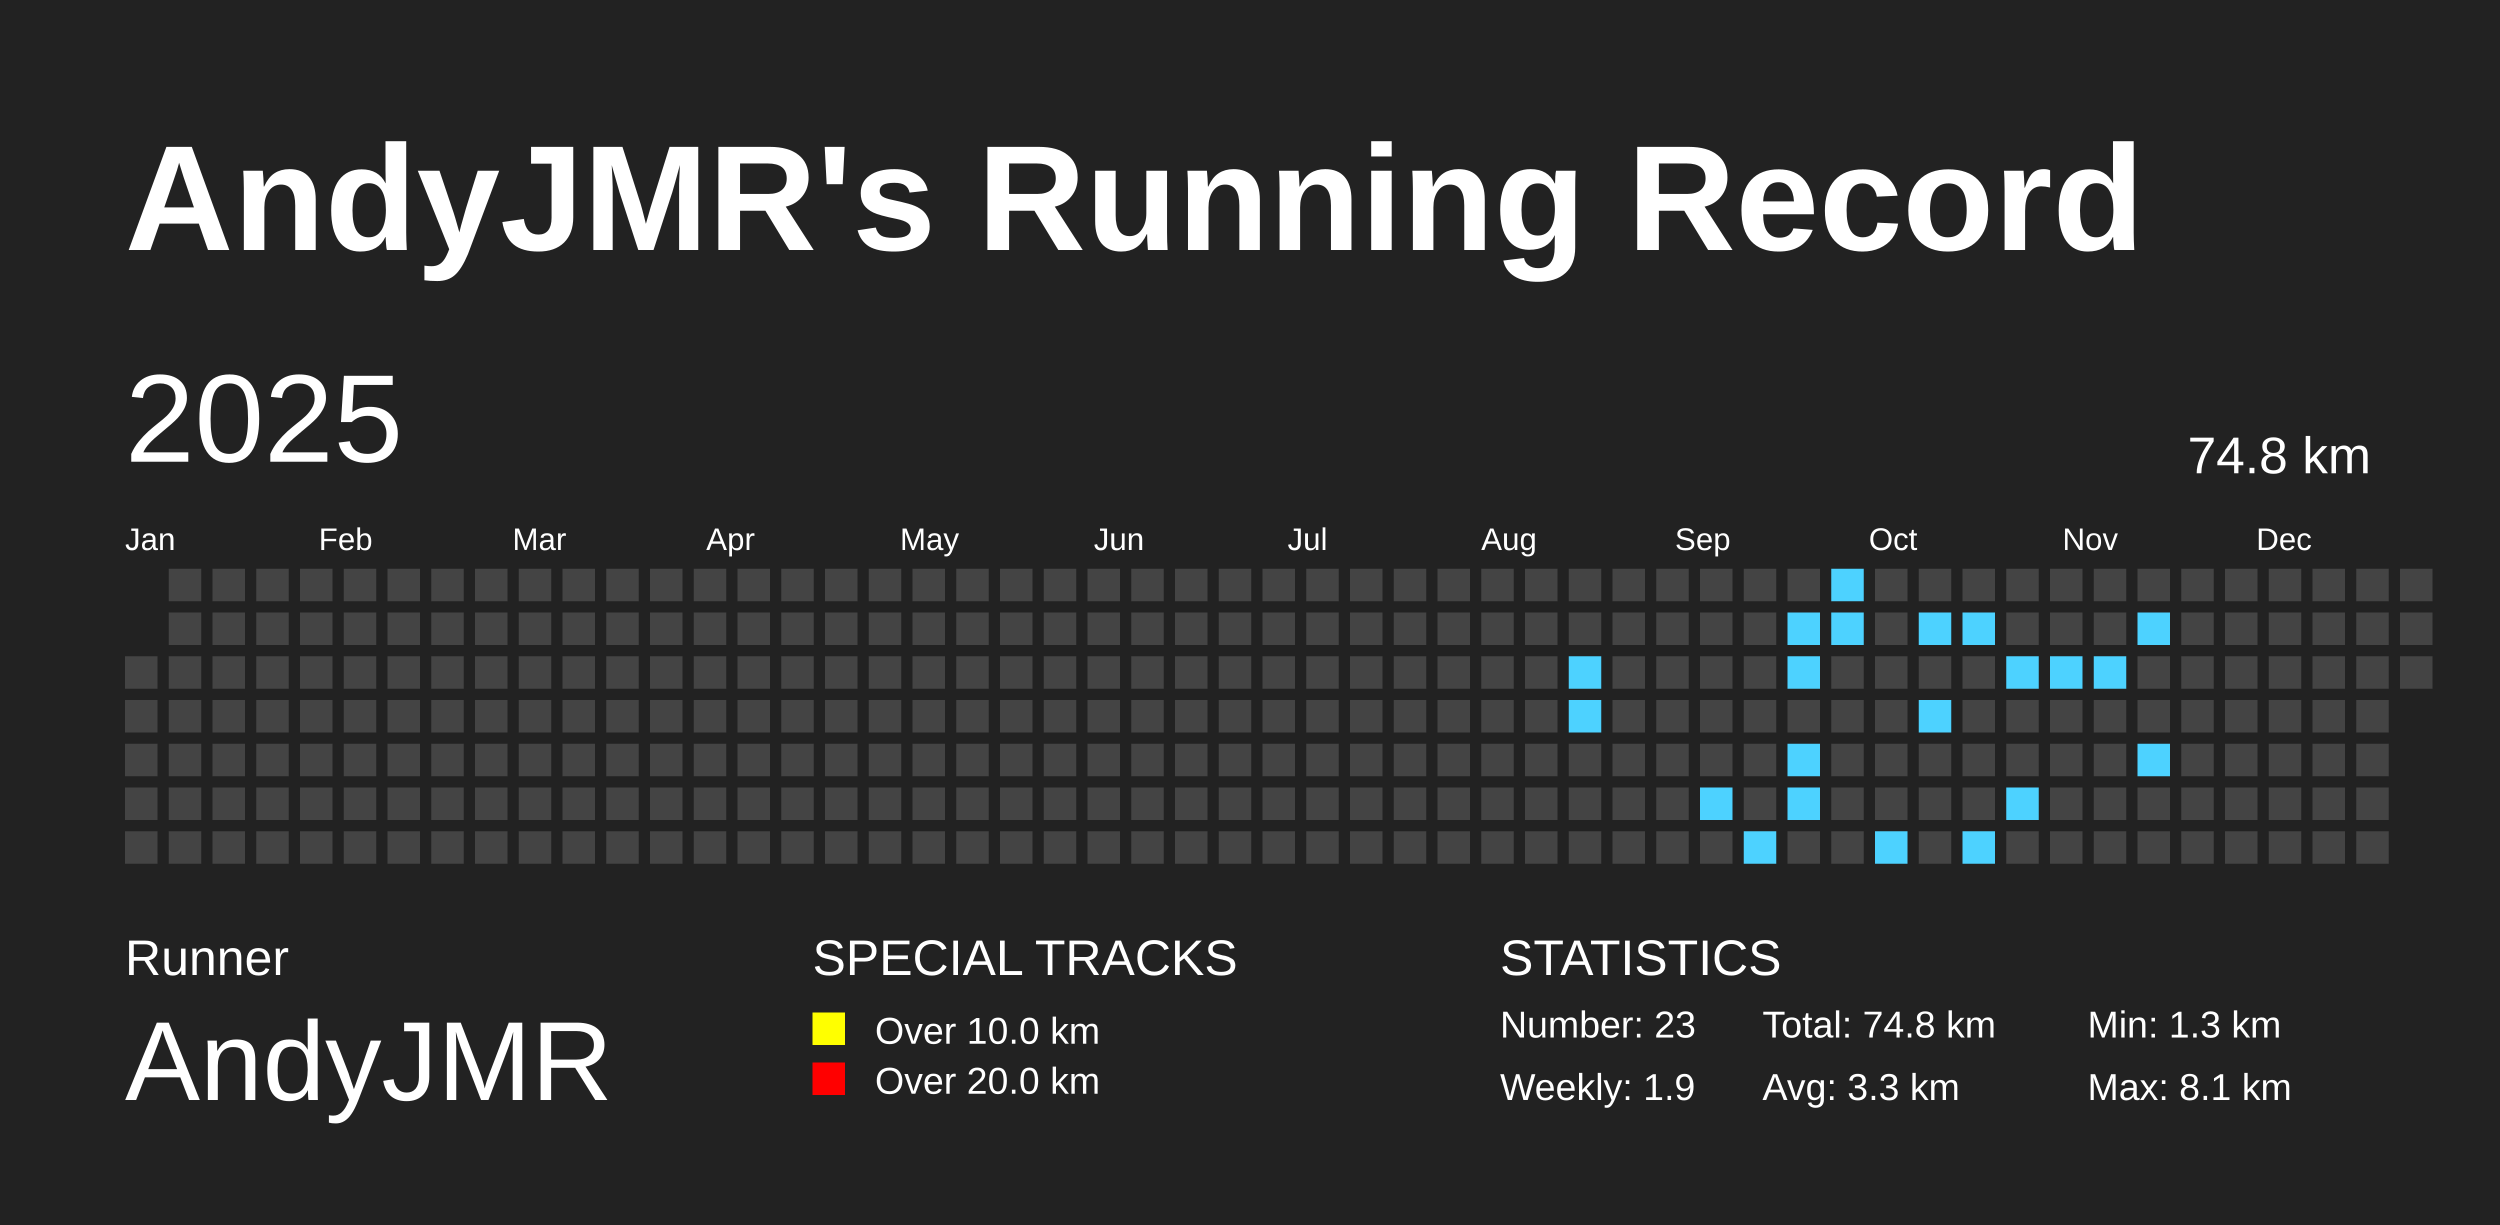
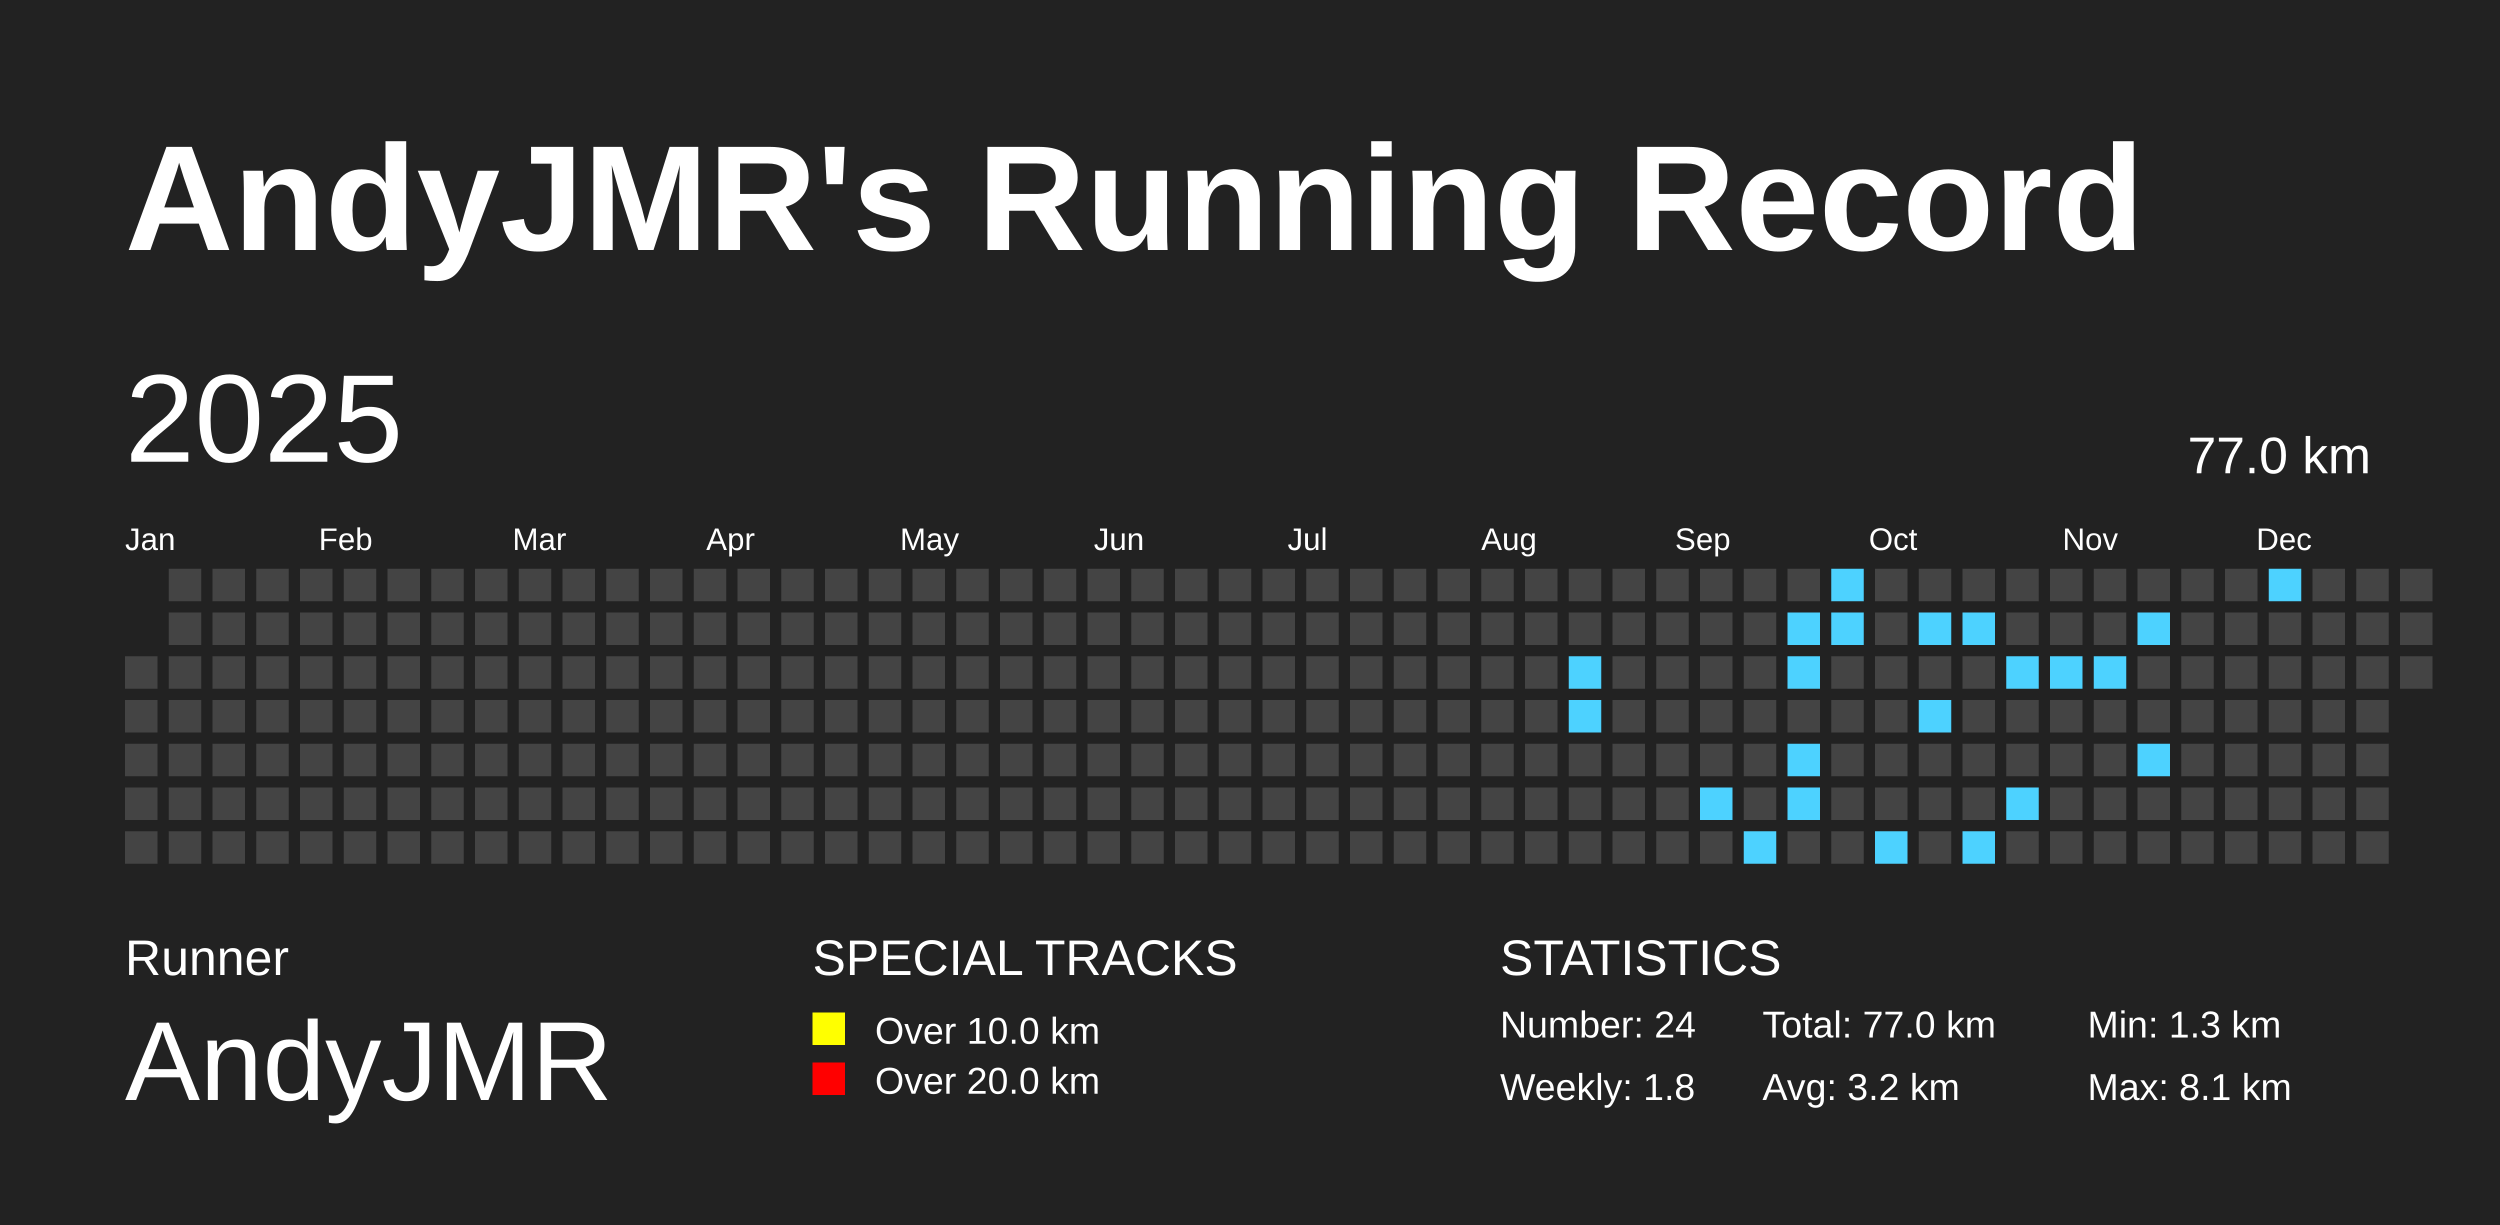
<svg xmlns="http://www.w3.org/2000/svg" baseProfile="full" height="98mm" version="1.1" viewBox="0,0,200,98" width="200mm">
  <defs />
  <rect fill="#222222" height="98" width="200" x="0" y="0" />
  <text fill="#FFFFFF" style="font-size:12px; font-family:Arial; font-weight:bold;" x="10" y="20">AndyJMR's Running Record</text>
  <text fill="#FFFFFF" style="font-size:4px; font-family:Arial" x="10" y="78">Runner</text>
  <text fill="#FFFFFF" style="font-size:9px; font-family:Arial" x="10" y="88">AndyJMR</text>
  <text fill="#FFFFFF" style="font-size:4px; font-family:Arial" x="65" y="78">SPECIAL TRACKS</text>
  <rect fill="yellow" height="2.6" width="2.6" x="65" y="81" />
  <text fill="#FFFFFF" style="font-size:3px; font-family:Arial" x="70" y="83.5">Over 10.0 km</text>
  <rect fill="red" height="2.6" width="2.6" x="65" y="85" />
  <text fill="#FFFFFF" style="font-size:3px; font-family:Arial" x="70" y="87.5">Over 20.0 km</text>
  <text fill="#FFFFFF" style="font-size:4px; font-family:Arial" x="120" y="78">STATISTICS</text>
-   <text fill="#FFFFFF" style="font-size:3px; font-family:Arial" x="120" y="83">Number: 23</text>
-   <text fill="#FFFFFF" style="font-size:3px; font-family:Arial" x="120" y="88">Weekly: 1.9</text>
-   <text fill="#FFFFFF" style="font-size:3px; font-family:Arial" x="141" y="83">Total: 74.8 km</text>
-   <text fill="#FFFFFF" style="font-size:3px; font-family:Arial" x="141" y="88">Avg: 3.3 km</text>
+   <text fill="#FFFFFF" style="font-size:3px; font-family:Arial" x="120" y="83">Number: 24</text>
+   <text fill="#FFFFFF" style="font-size:3px; font-family:Arial" x="120" y="88">Weekly: 1.8</text>
+   <text fill="#FFFFFF" style="font-size:3px; font-family:Arial" x="141" y="83">Total: 77.0 km</text>
+   <text fill="#FFFFFF" style="font-size:3px; font-family:Arial" x="141" y="88">Avg: 3.2 km</text>
  <text fill="#FFFFFF" style="font-size:3px; font-family:Arial" x="167" y="83">Min: 1.3 km</text>
  <text fill="#FFFFFF" style="font-size:3px; font-family:Arial" x="167" y="88">Max: 8.1 km</text>
  <text dominant-baseline="hanging" fill="#FFFFFF" style="font-size:10.0px; font-family:Arial;" x="10" y="30">2025</text>
-   <text dominant-baseline="hanging" fill="#FFFFFF" style="font-size:4.125px; font-family:Arial;" x="175" y="35">74.8 km</text>
+   <text dominant-baseline="hanging" fill="#FFFFFF" style="font-size:4.125px; font-family:Arial;" x="175" y="35">77.0 km</text>
  <text fill="#FFFFFF" style="font-size:2.5px; font-family:Arial" x="10.0" y="44">Jan</text>
  <text fill="#FFFFFF" style="font-size:2.5px; font-family:Arial" x="25.5" y="44">Feb</text>
  <text fill="#FFFFFF" style="font-size:2.5px; font-family:Arial" x="41.0" y="44">Mar</text>
  <text fill="#FFFFFF" style="font-size:2.5px; font-family:Arial" x="56.5" y="44">Apr</text>
  <text fill="#FFFFFF" style="font-size:2.5px; font-family:Arial" x="72.0" y="44">May</text>
  <text fill="#FFFFFF" style="font-size:2.5px; font-family:Arial" x="87.5" y="44">Jun</text>
  <text fill="#FFFFFF" style="font-size:2.5px; font-family:Arial" x="103.0" y="44">Jul</text>
  <text fill="#FFFFFF" style="font-size:2.5px; font-family:Arial" x="118.5" y="44">Aug</text>
  <text fill="#FFFFFF" style="font-size:2.5px; font-family:Arial" x="134.0" y="44">Sep</text>
  <text fill="#FFFFFF" style="font-size:2.5px; font-family:Arial" x="149.5" y="44">Oct</text>
  <text fill="#FFFFFF" style="font-size:2.5px; font-family:Arial" x="165.0" y="44">Nov</text>
  <text fill="#FFFFFF" style="font-size:2.5px; font-family:Arial" x="180.5" y="44">Dec</text>
  <rect fill="#444444" height="2.6" width="2.6" x="10.0" y="52.5" />
  <rect fill="#444444" height="2.6" width="2.6" x="10.0" y="56.0" />
  <rect fill="#444444" height="2.6" width="2.6" x="10.0" y="59.5" />
  <rect fill="#444444" height="2.6" width="2.6" x="10.0" y="63.0" />
  <rect fill="#444444" height="2.6" width="2.6" x="10.0" y="66.5" />
  <rect fill="#444444" height="2.6" width="2.6" x="13.5" y="45.5" />
  <rect fill="#444444" height="2.6" width="2.6" x="13.5" y="49.0" />
  <rect fill="#444444" height="2.6" width="2.6" x="13.5" y="52.5" />
  <rect fill="#444444" height="2.6" width="2.6" x="13.5" y="56.0" />
  <rect fill="#444444" height="2.6" width="2.6" x="13.5" y="59.5" />
  <rect fill="#444444" height="2.6" width="2.6" x="13.5" y="63.0" />
  <rect fill="#444444" height="2.6" width="2.6" x="13.5" y="66.5" />
  <rect fill="#444444" height="2.6" width="2.6" x="17.0" y="45.5" />
  <rect fill="#444444" height="2.6" width="2.6" x="17.0" y="49.0" />
  <rect fill="#444444" height="2.6" width="2.6" x="17.0" y="52.5" />
  <rect fill="#444444" height="2.6" width="2.6" x="17.0" y="56.0" />
  <rect fill="#444444" height="2.6" width="2.6" x="17.0" y="59.5" />
  <rect fill="#444444" height="2.6" width="2.6" x="17.0" y="63.0" />
  <rect fill="#444444" height="2.6" width="2.6" x="17.0" y="66.5" />
  <rect fill="#444444" height="2.6" width="2.6" x="20.5" y="45.5" />
  <rect fill="#444444" height="2.6" width="2.6" x="20.5" y="49.0" />
  <rect fill="#444444" height="2.6" width="2.6" x="20.5" y="52.5" />
  <rect fill="#444444" height="2.6" width="2.6" x="20.5" y="56.0" />
  <rect fill="#444444" height="2.6" width="2.6" x="20.5" y="59.5" />
  <rect fill="#444444" height="2.6" width="2.6" x="20.5" y="63.0" />
  <rect fill="#444444" height="2.6" width="2.6" x="20.5" y="66.5" />
  <rect fill="#444444" height="2.6" width="2.6" x="24.0" y="45.5" />
  <rect fill="#444444" height="2.6" width="2.6" x="24.0" y="49.0" />
  <rect fill="#444444" height="2.6" width="2.6" x="24.0" y="52.5" />
  <rect fill="#444444" height="2.6" width="2.6" x="24.0" y="56.0" />
  <rect fill="#444444" height="2.6" width="2.6" x="24.0" y="59.5" />
  <rect fill="#444444" height="2.6" width="2.6" x="24.0" y="63.0" />
  <rect fill="#444444" height="2.6" width="2.6" x="24.0" y="66.5" />
  <rect fill="#444444" height="2.6" width="2.6" x="27.5" y="45.5" />
  <rect fill="#444444" height="2.6" width="2.6" x="27.5" y="49.0" />
  <rect fill="#444444" height="2.6" width="2.6" x="27.5" y="52.5" />
  <rect fill="#444444" height="2.6" width="2.6" x="27.5" y="56.0" />
  <rect fill="#444444" height="2.6" width="2.6" x="27.5" y="59.5" />
  <rect fill="#444444" height="2.6" width="2.6" x="27.5" y="63.0" />
  <rect fill="#444444" height="2.6" width="2.6" x="27.5" y="66.5" />
  <rect fill="#444444" height="2.6" width="2.6" x="31.0" y="45.5" />
  <rect fill="#444444" height="2.6" width="2.6" x="31.0" y="49.0" />
  <rect fill="#444444" height="2.6" width="2.6" x="31.0" y="52.5" />
  <rect fill="#444444" height="2.6" width="2.6" x="31.0" y="56.0" />
  <rect fill="#444444" height="2.6" width="2.6" x="31.0" y="59.5" />
  <rect fill="#444444" height="2.6" width="2.6" x="31.0" y="63.0" />
  <rect fill="#444444" height="2.6" width="2.6" x="31.0" y="66.5" />
  <rect fill="#444444" height="2.6" width="2.6" x="34.5" y="45.5" />
  <rect fill="#444444" height="2.6" width="2.6" x="34.5" y="49.0" />
  <rect fill="#444444" height="2.6" width="2.6" x="34.5" y="52.5" />
  <rect fill="#444444" height="2.6" width="2.6" x="34.5" y="56.0" />
  <rect fill="#444444" height="2.6" width="2.6" x="34.5" y="59.5" />
  <rect fill="#444444" height="2.6" width="2.6" x="34.5" y="63.0" />
  <rect fill="#444444" height="2.6" width="2.6" x="34.5" y="66.5" />
  <rect fill="#444444" height="2.6" width="2.6" x="38.0" y="45.5" />
  <rect fill="#444444" height="2.6" width="2.6" x="38.0" y="49.0" />
  <rect fill="#444444" height="2.6" width="2.6" x="38.0" y="52.5" />
  <rect fill="#444444" height="2.6" width="2.6" x="38.0" y="56.0" />
  <rect fill="#444444" height="2.6" width="2.6" x="38.0" y="59.5" />
  <rect fill="#444444" height="2.6" width="2.6" x="38.0" y="63.0" />
  <rect fill="#444444" height="2.6" width="2.6" x="38.0" y="66.5" />
  <rect fill="#444444" height="2.6" width="2.6" x="41.5" y="45.5" />
  <rect fill="#444444" height="2.6" width="2.6" x="41.5" y="49.0" />
  <rect fill="#444444" height="2.6" width="2.6" x="41.5" y="52.5" />
  <rect fill="#444444" height="2.6" width="2.6" x="41.5" y="56.0" />
  <rect fill="#444444" height="2.6" width="2.6" x="41.5" y="59.5" />
  <rect fill="#444444" height="2.6" width="2.6" x="41.5" y="63.0" />
  <rect fill="#444444" height="2.6" width="2.6" x="41.5" y="66.5" />
  <rect fill="#444444" height="2.6" width="2.6" x="45.0" y="45.5" />
  <rect fill="#444444" height="2.6" width="2.6" x="45.0" y="49.0" />
  <rect fill="#444444" height="2.6" width="2.6" x="45.0" y="52.5" />
  <rect fill="#444444" height="2.6" width="2.6" x="45.0" y="56.0" />
  <rect fill="#444444" height="2.6" width="2.6" x="45.0" y="59.5" />
  <rect fill="#444444" height="2.6" width="2.6" x="45.0" y="63.0" />
  <rect fill="#444444" height="2.6" width="2.6" x="45.0" y="66.5" />
  <rect fill="#444444" height="2.6" width="2.6" x="48.5" y="45.5" />
  <rect fill="#444444" height="2.6" width="2.6" x="48.5" y="49.0" />
  <rect fill="#444444" height="2.6" width="2.6" x="48.5" y="52.5" />
  <rect fill="#444444" height="2.6" width="2.6" x="48.5" y="56.0" />
  <rect fill="#444444" height="2.6" width="2.6" x="48.5" y="59.5" />
  <rect fill="#444444" height="2.6" width="2.6" x="48.5" y="63.0" />
  <rect fill="#444444" height="2.6" width="2.6" x="48.5" y="66.5" />
  <rect fill="#444444" height="2.6" width="2.6" x="52.0" y="45.5" />
  <rect fill="#444444" height="2.6" width="2.6" x="52.0" y="49.0" />
  <rect fill="#444444" height="2.6" width="2.6" x="52.0" y="52.5" />
  <rect fill="#444444" height="2.6" width="2.6" x="52.0" y="56.0" />
  <rect fill="#444444" height="2.6" width="2.6" x="52.0" y="59.5" />
  <rect fill="#444444" height="2.6" width="2.6" x="52.0" y="63.0" />
  <rect fill="#444444" height="2.6" width="2.6" x="52.0" y="66.5" />
  <rect fill="#444444" height="2.6" width="2.6" x="55.5" y="45.5" />
  <rect fill="#444444" height="2.6" width="2.6" x="55.5" y="49.0" />
  <rect fill="#444444" height="2.6" width="2.6" x="55.5" y="52.5" />
  <rect fill="#444444" height="2.6" width="2.6" x="55.5" y="56.0" />
  <rect fill="#444444" height="2.6" width="2.6" x="55.5" y="59.5" />
  <rect fill="#444444" height="2.6" width="2.6" x="55.5" y="63.0" />
  <rect fill="#444444" height="2.6" width="2.6" x="55.5" y="66.5" />
  <rect fill="#444444" height="2.6" width="2.6" x="59.0" y="45.5" />
  <rect fill="#444444" height="2.6" width="2.6" x="59.0" y="49.0" />
  <rect fill="#444444" height="2.6" width="2.6" x="59.0" y="52.5" />
  <rect fill="#444444" height="2.6" width="2.6" x="59.0" y="56.0" />
  <rect fill="#444444" height="2.6" width="2.6" x="59.0" y="59.5" />
  <rect fill="#444444" height="2.6" width="2.6" x="59.0" y="63.0" />
  <rect fill="#444444" height="2.6" width="2.6" x="59.0" y="66.5" />
  <rect fill="#444444" height="2.6" width="2.6" x="62.5" y="45.5" />
  <rect fill="#444444" height="2.6" width="2.6" x="62.5" y="49.0" />
  <rect fill="#444444" height="2.6" width="2.6" x="62.5" y="52.5" />
  <rect fill="#444444" height="2.6" width="2.6" x="62.5" y="56.0" />
  <rect fill="#444444" height="2.6" width="2.6" x="62.5" y="59.5" />
  <rect fill="#444444" height="2.6" width="2.6" x="62.5" y="63.0" />
  <rect fill="#444444" height="2.6" width="2.6" x="62.5" y="66.5" />
  <rect fill="#444444" height="2.6" width="2.6" x="66.0" y="45.5" />
  <rect fill="#444444" height="2.6" width="2.6" x="66.0" y="49.0" />
  <rect fill="#444444" height="2.6" width="2.6" x="66.0" y="52.5" />
  <rect fill="#444444" height="2.6" width="2.6" x="66.0" y="56.0" />
  <rect fill="#444444" height="2.6" width="2.6" x="66.0" y="59.5" />
  <rect fill="#444444" height="2.6" width="2.6" x="66.0" y="63.0" />
  <rect fill="#444444" height="2.6" width="2.6" x="66.0" y="66.5" />
  <rect fill="#444444" height="2.6" width="2.6" x="69.5" y="45.5" />
  <rect fill="#444444" height="2.6" width="2.6" x="69.5" y="49.0" />
  <rect fill="#444444" height="2.6" width="2.6" x="69.5" y="52.5" />
  <rect fill="#444444" height="2.6" width="2.6" x="69.5" y="56.0" />
  <rect fill="#444444" height="2.6" width="2.6" x="69.5" y="59.5" />
  <rect fill="#444444" height="2.6" width="2.6" x="69.5" y="63.0" />
  <rect fill="#444444" height="2.6" width="2.6" x="69.5" y="66.5" />
  <rect fill="#444444" height="2.6" width="2.6" x="73.0" y="45.5" />
  <rect fill="#444444" height="2.6" width="2.6" x="73.0" y="49.0" />
  <rect fill="#444444" height="2.6" width="2.6" x="73.0" y="52.5" />
  <rect fill="#444444" height="2.6" width="2.6" x="73.0" y="56.0" />
  <rect fill="#444444" height="2.6" width="2.6" x="73.0" y="59.5" />
  <rect fill="#444444" height="2.6" width="2.6" x="73.0" y="63.0" />
  <rect fill="#444444" height="2.6" width="2.6" x="73.0" y="66.5" />
  <rect fill="#444444" height="2.6" width="2.6" x="76.5" y="45.5" />
  <rect fill="#444444" height="2.6" width="2.6" x="76.5" y="49.0" />
  <rect fill="#444444" height="2.6" width="2.6" x="76.5" y="52.5" />
  <rect fill="#444444" height="2.6" width="2.6" x="76.5" y="56.0" />
  <rect fill="#444444" height="2.6" width="2.6" x="76.5" y="59.5" />
  <rect fill="#444444" height="2.6" width="2.6" x="76.5" y="63.0" />
  <rect fill="#444444" height="2.6" width="2.6" x="76.5" y="66.5" />
  <rect fill="#444444" height="2.6" width="2.6" x="80.0" y="45.5" />
  <rect fill="#444444" height="2.6" width="2.6" x="80.0" y="49.0" />
  <rect fill="#444444" height="2.6" width="2.6" x="80.0" y="52.5" />
  <rect fill="#444444" height="2.6" width="2.6" x="80.0" y="56.0" />
  <rect fill="#444444" height="2.6" width="2.6" x="80.0" y="59.5" />
  <rect fill="#444444" height="2.6" width="2.6" x="80.0" y="63.0" />
  <rect fill="#444444" height="2.6" width="2.6" x="80.0" y="66.5" />
  <rect fill="#444444" height="2.6" width="2.6" x="83.5" y="45.5" />
  <rect fill="#444444" height="2.6" width="2.6" x="83.5" y="49.0" />
  <rect fill="#444444" height="2.6" width="2.6" x="83.5" y="52.5" />
  <rect fill="#444444" height="2.6" width="2.6" x="83.5" y="56.0" />
  <rect fill="#444444" height="2.6" width="2.6" x="83.5" y="59.5" />
  <rect fill="#444444" height="2.6" width="2.6" x="83.5" y="63.0" />
  <rect fill="#444444" height="2.6" width="2.6" x="83.5" y="66.5" />
  <rect fill="#444444" height="2.6" width="2.6" x="87.0" y="45.5" />
  <rect fill="#444444" height="2.6" width="2.6" x="87.0" y="49.0" />
  <rect fill="#444444" height="2.6" width="2.6" x="87.0" y="52.5" />
  <rect fill="#444444" height="2.6" width="2.6" x="87.0" y="56.0" />
  <rect fill="#444444" height="2.6" width="2.6" x="87.0" y="59.5" />
  <rect fill="#444444" height="2.6" width="2.6" x="87.0" y="63.0" />
  <rect fill="#444444" height="2.6" width="2.6" x="87.0" y="66.5" />
  <rect fill="#444444" height="2.6" width="2.6" x="90.5" y="45.5" />
  <rect fill="#444444" height="2.6" width="2.6" x="90.5" y="49.0" />
  <rect fill="#444444" height="2.6" width="2.6" x="90.5" y="52.5" />
  <rect fill="#444444" height="2.6" width="2.6" x="90.5" y="56.0" />
  <rect fill="#444444" height="2.6" width="2.6" x="90.5" y="59.5" />
  <rect fill="#444444" height="2.6" width="2.6" x="90.5" y="63.0" />
  <rect fill="#444444" height="2.6" width="2.6" x="90.5" y="66.5" />
  <rect fill="#444444" height="2.6" width="2.6" x="94.0" y="45.5" />
  <rect fill="#444444" height="2.6" width="2.6" x="94.0" y="49.0" />
  <rect fill="#444444" height="2.6" width="2.6" x="94.0" y="52.5" />
  <rect fill="#444444" height="2.6" width="2.6" x="94.0" y="56.0" />
  <rect fill="#444444" height="2.6" width="2.6" x="94.0" y="59.5" />
  <rect fill="#444444" height="2.6" width="2.6" x="94.0" y="63.0" />
  <rect fill="#444444" height="2.6" width="2.6" x="94.0" y="66.5" />
  <rect fill="#444444" height="2.6" width="2.6" x="97.5" y="45.5" />
  <rect fill="#444444" height="2.6" width="2.6" x="97.5" y="49.0" />
  <rect fill="#444444" height="2.6" width="2.6" x="97.5" y="52.5" />
  <rect fill="#444444" height="2.6" width="2.6" x="97.5" y="56.0" />
  <rect fill="#444444" height="2.6" width="2.6" x="97.5" y="59.5" />
  <rect fill="#444444" height="2.6" width="2.6" x="97.5" y="63.0" />
  <rect fill="#444444" height="2.6" width="2.6" x="97.5" y="66.5" />
  <rect fill="#444444" height="2.6" width="2.6" x="101.0" y="45.5" />
  <rect fill="#444444" height="2.6" width="2.6" x="101.0" y="49.0" />
  <rect fill="#444444" height="2.6" width="2.6" x="101.0" y="52.5" />
  <rect fill="#444444" height="2.6" width="2.6" x="101.0" y="56.0" />
  <rect fill="#444444" height="2.6" width="2.6" x="101.0" y="59.5" />
  <rect fill="#444444" height="2.6" width="2.6" x="101.0" y="63.0" />
  <rect fill="#444444" height="2.6" width="2.6" x="101.0" y="66.5" />
  <rect fill="#444444" height="2.6" width="2.6" x="104.5" y="45.5" />
  <rect fill="#444444" height="2.6" width="2.6" x="104.5" y="49.0" />
  <rect fill="#444444" height="2.6" width="2.6" x="104.5" y="52.5" />
  <rect fill="#444444" height="2.6" width="2.6" x="104.5" y="56.0" />
  <rect fill="#444444" height="2.6" width="2.6" x="104.5" y="59.5" />
  <rect fill="#444444" height="2.6" width="2.6" x="104.5" y="63.0" />
  <rect fill="#444444" height="2.6" width="2.6" x="104.5" y="66.5" />
  <rect fill="#444444" height="2.6" width="2.6" x="108.0" y="45.5" />
  <rect fill="#444444" height="2.6" width="2.6" x="108.0" y="49.0" />
  <rect fill="#444444" height="2.6" width="2.6" x="108.0" y="52.5" />
  <rect fill="#444444" height="2.6" width="2.6" x="108.0" y="56.0" />
  <rect fill="#444444" height="2.6" width="2.6" x="108.0" y="59.5" />
  <rect fill="#444444" height="2.6" width="2.6" x="108.0" y="63.0" />
  <rect fill="#444444" height="2.6" width="2.6" x="108.0" y="66.5" />
  <rect fill="#444444" height="2.6" width="2.6" x="111.5" y="45.5" />
  <rect fill="#444444" height="2.6" width="2.6" x="111.5" y="49.0" />
  <rect fill="#444444" height="2.6" width="2.6" x="111.5" y="52.5" />
  <rect fill="#444444" height="2.6" width="2.6" x="111.5" y="56.0" />
  <rect fill="#444444" height="2.6" width="2.6" x="111.5" y="59.5" />
  <rect fill="#444444" height="2.6" width="2.6" x="111.5" y="63.0" />
  <rect fill="#444444" height="2.6" width="2.6" x="111.5" y="66.5" />
  <rect fill="#444444" height="2.6" width="2.6" x="115.0" y="45.5" />
  <rect fill="#444444" height="2.6" width="2.6" x="115.0" y="49.0" />
  <rect fill="#444444" height="2.6" width="2.6" x="115.0" y="52.5" />
  <rect fill="#444444" height="2.6" width="2.6" x="115.0" y="56.0" />
  <rect fill="#444444" height="2.6" width="2.6" x="115.0" y="59.5" />
  <rect fill="#444444" height="2.6" width="2.6" x="115.0" y="63.0" />
  <rect fill="#444444" height="2.6" width="2.6" x="115.0" y="66.5" />
  <rect fill="#444444" height="2.6" width="2.6" x="118.5" y="45.5" />
  <rect fill="#444444" height="2.6" width="2.6" x="118.5" y="49.0" />
  <rect fill="#444444" height="2.6" width="2.6" x="118.5" y="52.5" />
  <rect fill="#444444" height="2.6" width="2.6" x="118.5" y="56.0" />
  <rect fill="#444444" height="2.6" width="2.6" x="118.5" y="59.5" />
  <rect fill="#444444" height="2.6" width="2.6" x="118.5" y="63.0" />
  <rect fill="#444444" height="2.6" width="2.6" x="118.5" y="66.5" />
  <rect fill="#444444" height="2.6" width="2.6" x="122.0" y="45.5" />
  <rect fill="#444444" height="2.6" width="2.6" x="122.0" y="49.0" />
  <rect fill="#444444" height="2.6" width="2.6" x="122.0" y="52.5" />
  <rect fill="#444444" height="2.6" width="2.6" x="122.0" y="56.0" />
  <rect fill="#444444" height="2.6" width="2.6" x="122.0" y="59.5" />
  <rect fill="#444444" height="2.6" width="2.6" x="122.0" y="63.0" />
  <rect fill="#444444" height="2.6" width="2.6" x="122.0" y="66.5" />
  <rect fill="#444444" height="2.6" width="2.6" x="125.5" y="45.5" />
  <rect fill="#444444" height="2.6" width="2.6" x="125.5" y="49.0" />
  <rect fill="#4DD2FF" height="2.6" width="2.6" x="125.5" y="52.5" />
  <rect fill="#4DD2FF" height="2.6" width="2.6" x="125.5" y="56.0" />
  <rect fill="#444444" height="2.6" width="2.6" x="125.5" y="59.5" />
  <rect fill="#444444" height="2.6" width="2.6" x="125.5" y="63.0" />
  <rect fill="#444444" height="2.6" width="2.6" x="125.5" y="66.5" />
  <rect fill="#444444" height="2.6" width="2.6" x="129.0" y="45.5" />
  <rect fill="#444444" height="2.6" width="2.6" x="129.0" y="49.0" />
  <rect fill="#444444" height="2.6" width="2.6" x="129.0" y="52.5" />
  <rect fill="#444444" height="2.6" width="2.6" x="129.0" y="56.0" />
  <rect fill="#444444" height="2.6" width="2.6" x="129.0" y="59.5" />
  <rect fill="#444444" height="2.6" width="2.6" x="129.0" y="63.0" />
  <rect fill="#444444" height="2.6" width="2.6" x="129.0" y="66.5" />
  <rect fill="#444444" height="2.6" width="2.6" x="132.5" y="45.5" />
  <rect fill="#444444" height="2.6" width="2.6" x="132.5" y="49.0" />
  <rect fill="#444444" height="2.6" width="2.6" x="132.5" y="52.5" />
  <rect fill="#444444" height="2.6" width="2.6" x="132.5" y="56.0" />
  <rect fill="#444444" height="2.6" width="2.6" x="132.5" y="59.5" />
  <rect fill="#444444" height="2.6" width="2.6" x="132.5" y="63.0" />
  <rect fill="#444444" height="2.6" width="2.6" x="132.5" y="66.5" />
  <rect fill="#444444" height="2.6" width="2.6" x="136.0" y="45.5" />
  <rect fill="#444444" height="2.6" width="2.6" x="136.0" y="49.0" />
  <rect fill="#444444" height="2.6" width="2.6" x="136.0" y="52.5" />
  <rect fill="#444444" height="2.6" width="2.6" x="136.0" y="56.0" />
  <rect fill="#444444" height="2.6" width="2.6" x="136.0" y="59.5" />
  <rect fill="#4DD2FF" height="2.6" width="2.6" x="136.0" y="63.0" />
  <rect fill="#444444" height="2.6" width="2.6" x="136.0" y="66.5" />
  <rect fill="#444444" height="2.6" width="2.6" x="139.5" y="45.5" />
  <rect fill="#444444" height="2.6" width="2.6" x="139.5" y="49.0" />
  <rect fill="#444444" height="2.6" width="2.6" x="139.5" y="52.5" />
  <rect fill="#444444" height="2.6" width="2.6" x="139.5" y="56.0" />
  <rect fill="#444444" height="2.6" width="2.6" x="139.5" y="59.5" />
  <rect fill="#444444" height="2.6" width="2.6" x="139.5" y="63.0" />
  <rect fill="#4DD2FF" height="2.6" width="2.6" x="139.5" y="66.5" />
  <rect fill="#444444" height="2.6" width="2.6" x="143.0" y="45.5" />
  <rect fill="#4DD2FF" height="2.6" width="2.6" x="143.0" y="49.0" />
  <rect fill="#4DD2FF" height="2.6" width="2.6" x="143.0" y="52.5" />
  <rect fill="#444444" height="2.6" width="2.6" x="143.0" y="56.0" />
  <rect fill="#4DD2FF" height="2.6" width="2.6" x="143.0" y="59.5" />
  <rect fill="#4DD2FF" height="2.6" width="2.6" x="143.0" y="63.0" />
  <rect fill="#444444" height="2.6" width="2.6" x="143.0" y="66.5" />
  <rect fill="#4DD2FF" height="2.6" width="2.6" x="146.5" y="45.5" />
  <rect fill="#4DD2FF" height="2.6" width="2.6" x="146.5" y="49.0" />
  <rect fill="#444444" height="2.6" width="2.6" x="146.5" y="52.5" />
  <rect fill="#444444" height="2.6" width="2.6" x="146.5" y="56.0" />
  <rect fill="#444444" height="2.6" width="2.6" x="146.5" y="59.5" />
  <rect fill="#444444" height="2.6" width="2.6" x="146.5" y="63.0" />
  <rect fill="#444444" height="2.6" width="2.6" x="146.5" y="66.5" />
  <rect fill="#444444" height="2.6" width="2.6" x="150.0" y="45.5" />
  <rect fill="#444444" height="2.6" width="2.6" x="150.0" y="49.0" />
  <rect fill="#444444" height="2.6" width="2.6" x="150.0" y="52.5" />
  <rect fill="#444444" height="2.6" width="2.6" x="150.0" y="56.0" />
  <rect fill="#444444" height="2.6" width="2.6" x="150.0" y="59.5" />
  <rect fill="#444444" height="2.6" width="2.6" x="150.0" y="63.0" />
  <rect fill="#4DD2FF" height="2.6" width="2.6" x="150.0" y="66.5" />
  <rect fill="#444444" height="2.6" width="2.6" x="153.5" y="45.5" />
  <rect fill="#4DD2FF" height="2.6" width="2.6" x="153.5" y="49.0" />
  <rect fill="#444444" height="2.6" width="2.6" x="153.5" y="52.5" />
  <rect fill="#4DD2FF" height="2.6" width="2.6" x="153.5" y="56.0" />
  <rect fill="#444444" height="2.6" width="2.6" x="153.5" y="59.5" />
  <rect fill="#444444" height="2.6" width="2.6" x="153.5" y="63.0" />
  <rect fill="#444444" height="2.6" width="2.6" x="153.5" y="66.5" />
  <rect fill="#444444" height="2.6" width="2.6" x="157.0" y="45.5" />
  <rect fill="#4DD2FF" height="2.6" width="2.6" x="157.0" y="49.0" />
  <rect fill="#444444" height="2.6" width="2.6" x="157.0" y="52.5" />
  <rect fill="#444444" height="2.6" width="2.6" x="157.0" y="56.0" />
  <rect fill="#444444" height="2.6" width="2.6" x="157.0" y="59.5" />
  <rect fill="#444444" height="2.6" width="2.6" x="157.0" y="63.0" />
  <rect fill="#4DD2FF" height="2.6" width="2.6" x="157.0" y="66.5" />
  <rect fill="#444444" height="2.6" width="2.6" x="160.5" y="45.5" />
  <rect fill="#444444" height="2.6" width="2.6" x="160.5" y="49.0" />
  <rect fill="#4DD2FF" height="2.6" width="2.6" x="160.5" y="52.5" />
  <rect fill="#444444" height="2.6" width="2.6" x="160.5" y="56.0" />
  <rect fill="#444444" height="2.6" width="2.6" x="160.5" y="59.5" />
  <rect fill="#4DD2FF" height="2.6" width="2.6" x="160.5" y="63.0" />
  <rect fill="#444444" height="2.6" width="2.6" x="160.5" y="66.5" />
  <rect fill="#444444" height="2.6" width="2.6" x="164.0" y="45.5" />
  <rect fill="#444444" height="2.6" width="2.6" x="164.0" y="49.0" />
  <rect fill="#4DD2FF" height="2.6" width="2.6" x="164.0" y="52.5" />
  <rect fill="#444444" height="2.6" width="2.6" x="164.0" y="56.0" />
  <rect fill="#444444" height="2.6" width="2.6" x="164.0" y="59.5" />
  <rect fill="#444444" height="2.6" width="2.6" x="164.0" y="63.0" />
  <rect fill="#444444" height="2.6" width="2.6" x="164.0" y="66.5" />
  <rect fill="#444444" height="2.6" width="2.6" x="167.5" y="45.5" />
  <rect fill="#444444" height="2.6" width="2.6" x="167.5" y="49.0" />
  <rect fill="#4DD2FF" height="2.6" width="2.6" x="167.5" y="52.5" />
  <rect fill="#444444" height="2.6" width="2.6" x="167.5" y="56.0" />
  <rect fill="#444444" height="2.6" width="2.6" x="167.5" y="59.5" />
  <rect fill="#444444" height="2.6" width="2.6" x="167.5" y="63.0" />
  <rect fill="#444444" height="2.6" width="2.6" x="167.5" y="66.5" />
  <rect fill="#444444" height="2.6" width="2.6" x="171.0" y="45.5" />
  <rect fill="#4DD2FF" height="2.6" width="2.6" x="171.0" y="49.0" />
  <rect fill="#444444" height="2.6" width="2.6" x="171.0" y="52.5" />
  <rect fill="#444444" height="2.6" width="2.6" x="171.0" y="56.0" />
  <rect fill="#4DD2FF" height="2.6" width="2.6" x="171.0" y="59.5" />
  <rect fill="#444444" height="2.6" width="2.6" x="171.0" y="63.0" />
  <rect fill="#444444" height="2.6" width="2.6" x="171.0" y="66.5" />
  <rect fill="#444444" height="2.6" width="2.6" x="174.5" y="45.5" />
  <rect fill="#444444" height="2.6" width="2.6" x="174.5" y="49.0" />
  <rect fill="#444444" height="2.6" width="2.6" x="174.5" y="52.5" />
  <rect fill="#444444" height="2.6" width="2.6" x="174.5" y="56.0" />
  <rect fill="#444444" height="2.6" width="2.6" x="174.5" y="59.5" />
  <rect fill="#444444" height="2.6" width="2.6" x="174.5" y="63.0" />
  <rect fill="#444444" height="2.6" width="2.6" x="174.5" y="66.5" />
  <rect fill="#444444" height="2.6" width="2.6" x="178.0" y="45.5" />
  <rect fill="#444444" height="2.6" width="2.6" x="178.0" y="49.0" />
  <rect fill="#444444" height="2.6" width="2.6" x="178.0" y="52.5" />
  <rect fill="#444444" height="2.6" width="2.6" x="178.0" y="56.0" />
  <rect fill="#444444" height="2.6" width="2.6" x="178.0" y="59.5" />
  <rect fill="#444444" height="2.6" width="2.6" x="178.0" y="63.0" />
  <rect fill="#444444" height="2.6" width="2.6" x="178.0" y="66.5" />
-   <rect fill="#444444" height="2.6" width="2.6" x="181.5" y="45.5" />
+   <rect fill="#4DD2FF" height="2.6" width="2.6" x="181.5" y="45.5" />
  <rect fill="#444444" height="2.6" width="2.6" x="181.5" y="49.0" />
  <rect fill="#444444" height="2.6" width="2.6" x="181.5" y="52.5" />
  <rect fill="#444444" height="2.6" width="2.6" x="181.5" y="56.0" />
  <rect fill="#444444" height="2.6" width="2.6" x="181.5" y="59.5" />
  <rect fill="#444444" height="2.6" width="2.6" x="181.5" y="63.0" />
  <rect fill="#444444" height="2.6" width="2.6" x="181.5" y="66.5" />
  <rect fill="#444444" height="2.6" width="2.6" x="185.0" y="45.5" />
  <rect fill="#444444" height="2.6" width="2.6" x="185.0" y="49.0" />
  <rect fill="#444444" height="2.6" width="2.6" x="185.0" y="52.5" />
  <rect fill="#444444" height="2.6" width="2.6" x="185.0" y="56.0" />
  <rect fill="#444444" height="2.6" width="2.6" x="185.0" y="59.5" />
  <rect fill="#444444" height="2.6" width="2.6" x="185.0" y="63.0" />
  <rect fill="#444444" height="2.6" width="2.6" x="185.0" y="66.5" />
  <rect fill="#444444" height="2.6" width="2.6" x="188.5" y="45.5" />
  <rect fill="#444444" height="2.6" width="2.6" x="188.5" y="49.0" />
  <rect fill="#444444" height="2.6" width="2.6" x="188.5" y="52.5" />
  <rect fill="#444444" height="2.6" width="2.6" x="188.5" y="56.0" />
  <rect fill="#444444" height="2.6" width="2.6" x="188.5" y="59.5" />
  <rect fill="#444444" height="2.6" width="2.6" x="188.5" y="63.0" />
  <rect fill="#444444" height="2.6" width="2.6" x="188.5" y="66.5" />
  <rect fill="#444444" height="2.6" width="2.6" x="192.0" y="45.5" />
  <rect fill="#444444" height="2.6" width="2.6" x="192.0" y="49.0" />
  <rect fill="#444444" height="2.6" width="2.6" x="192.0" y="52.5" />
</svg>
